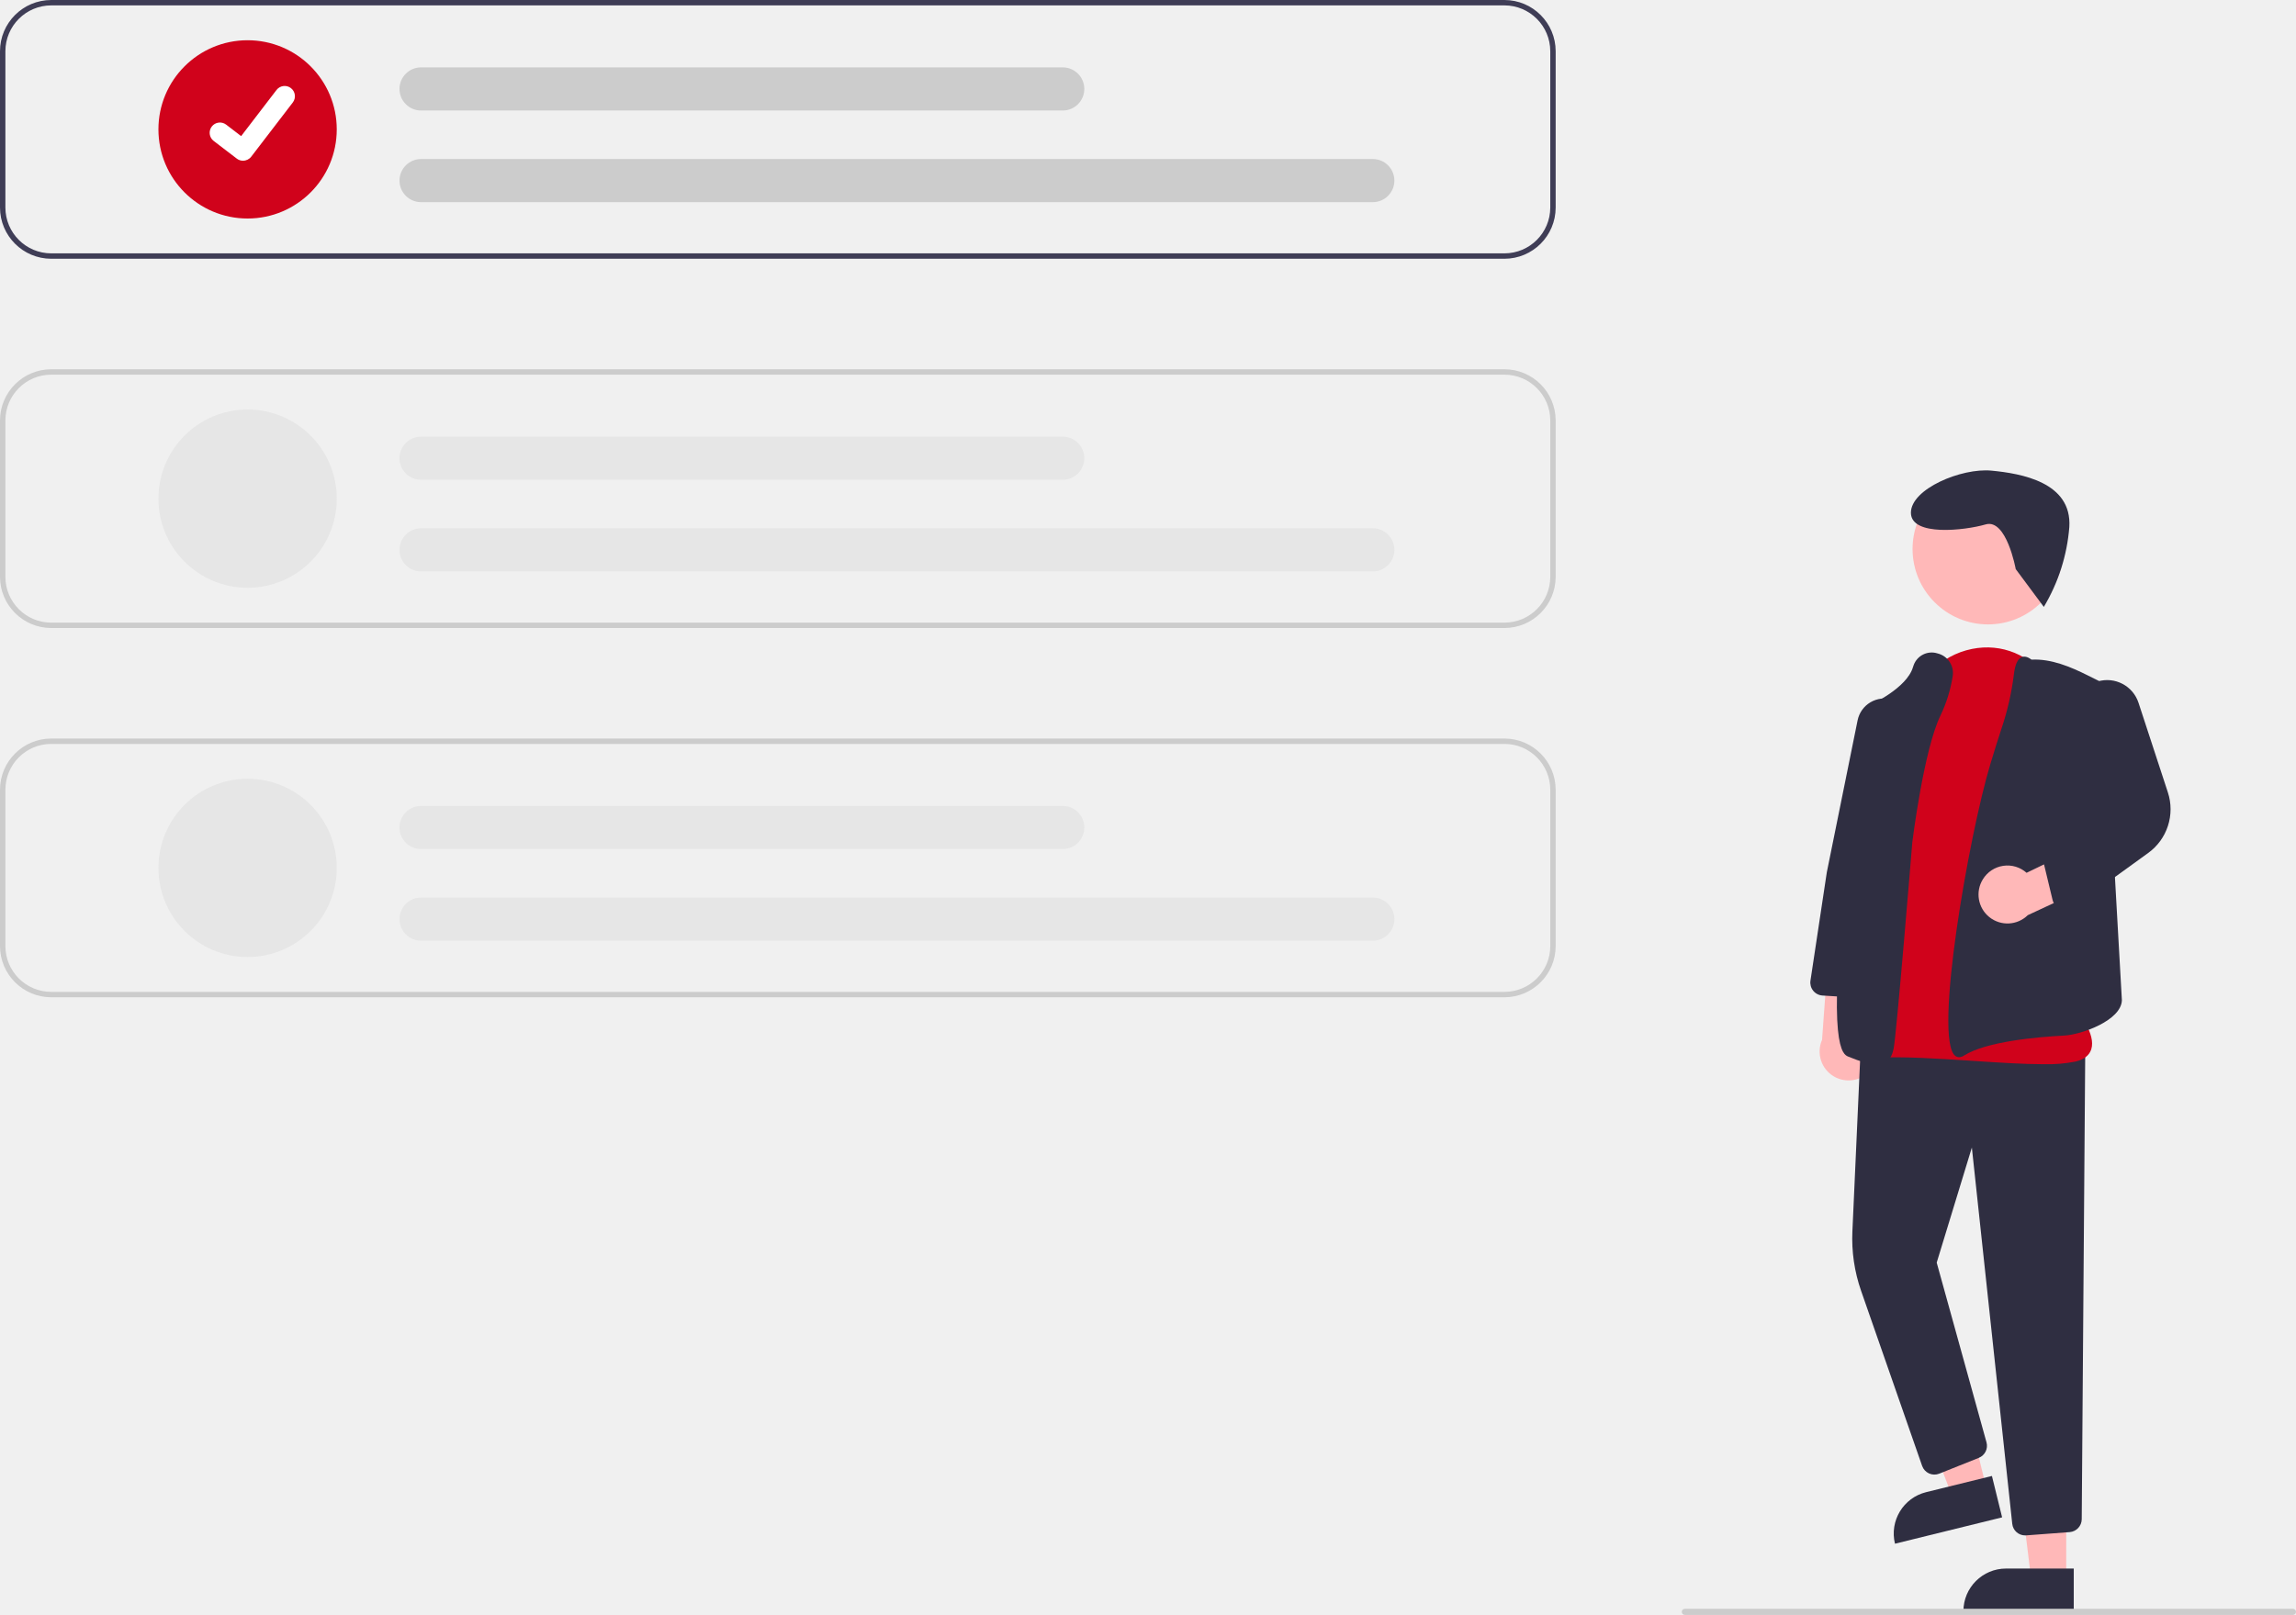
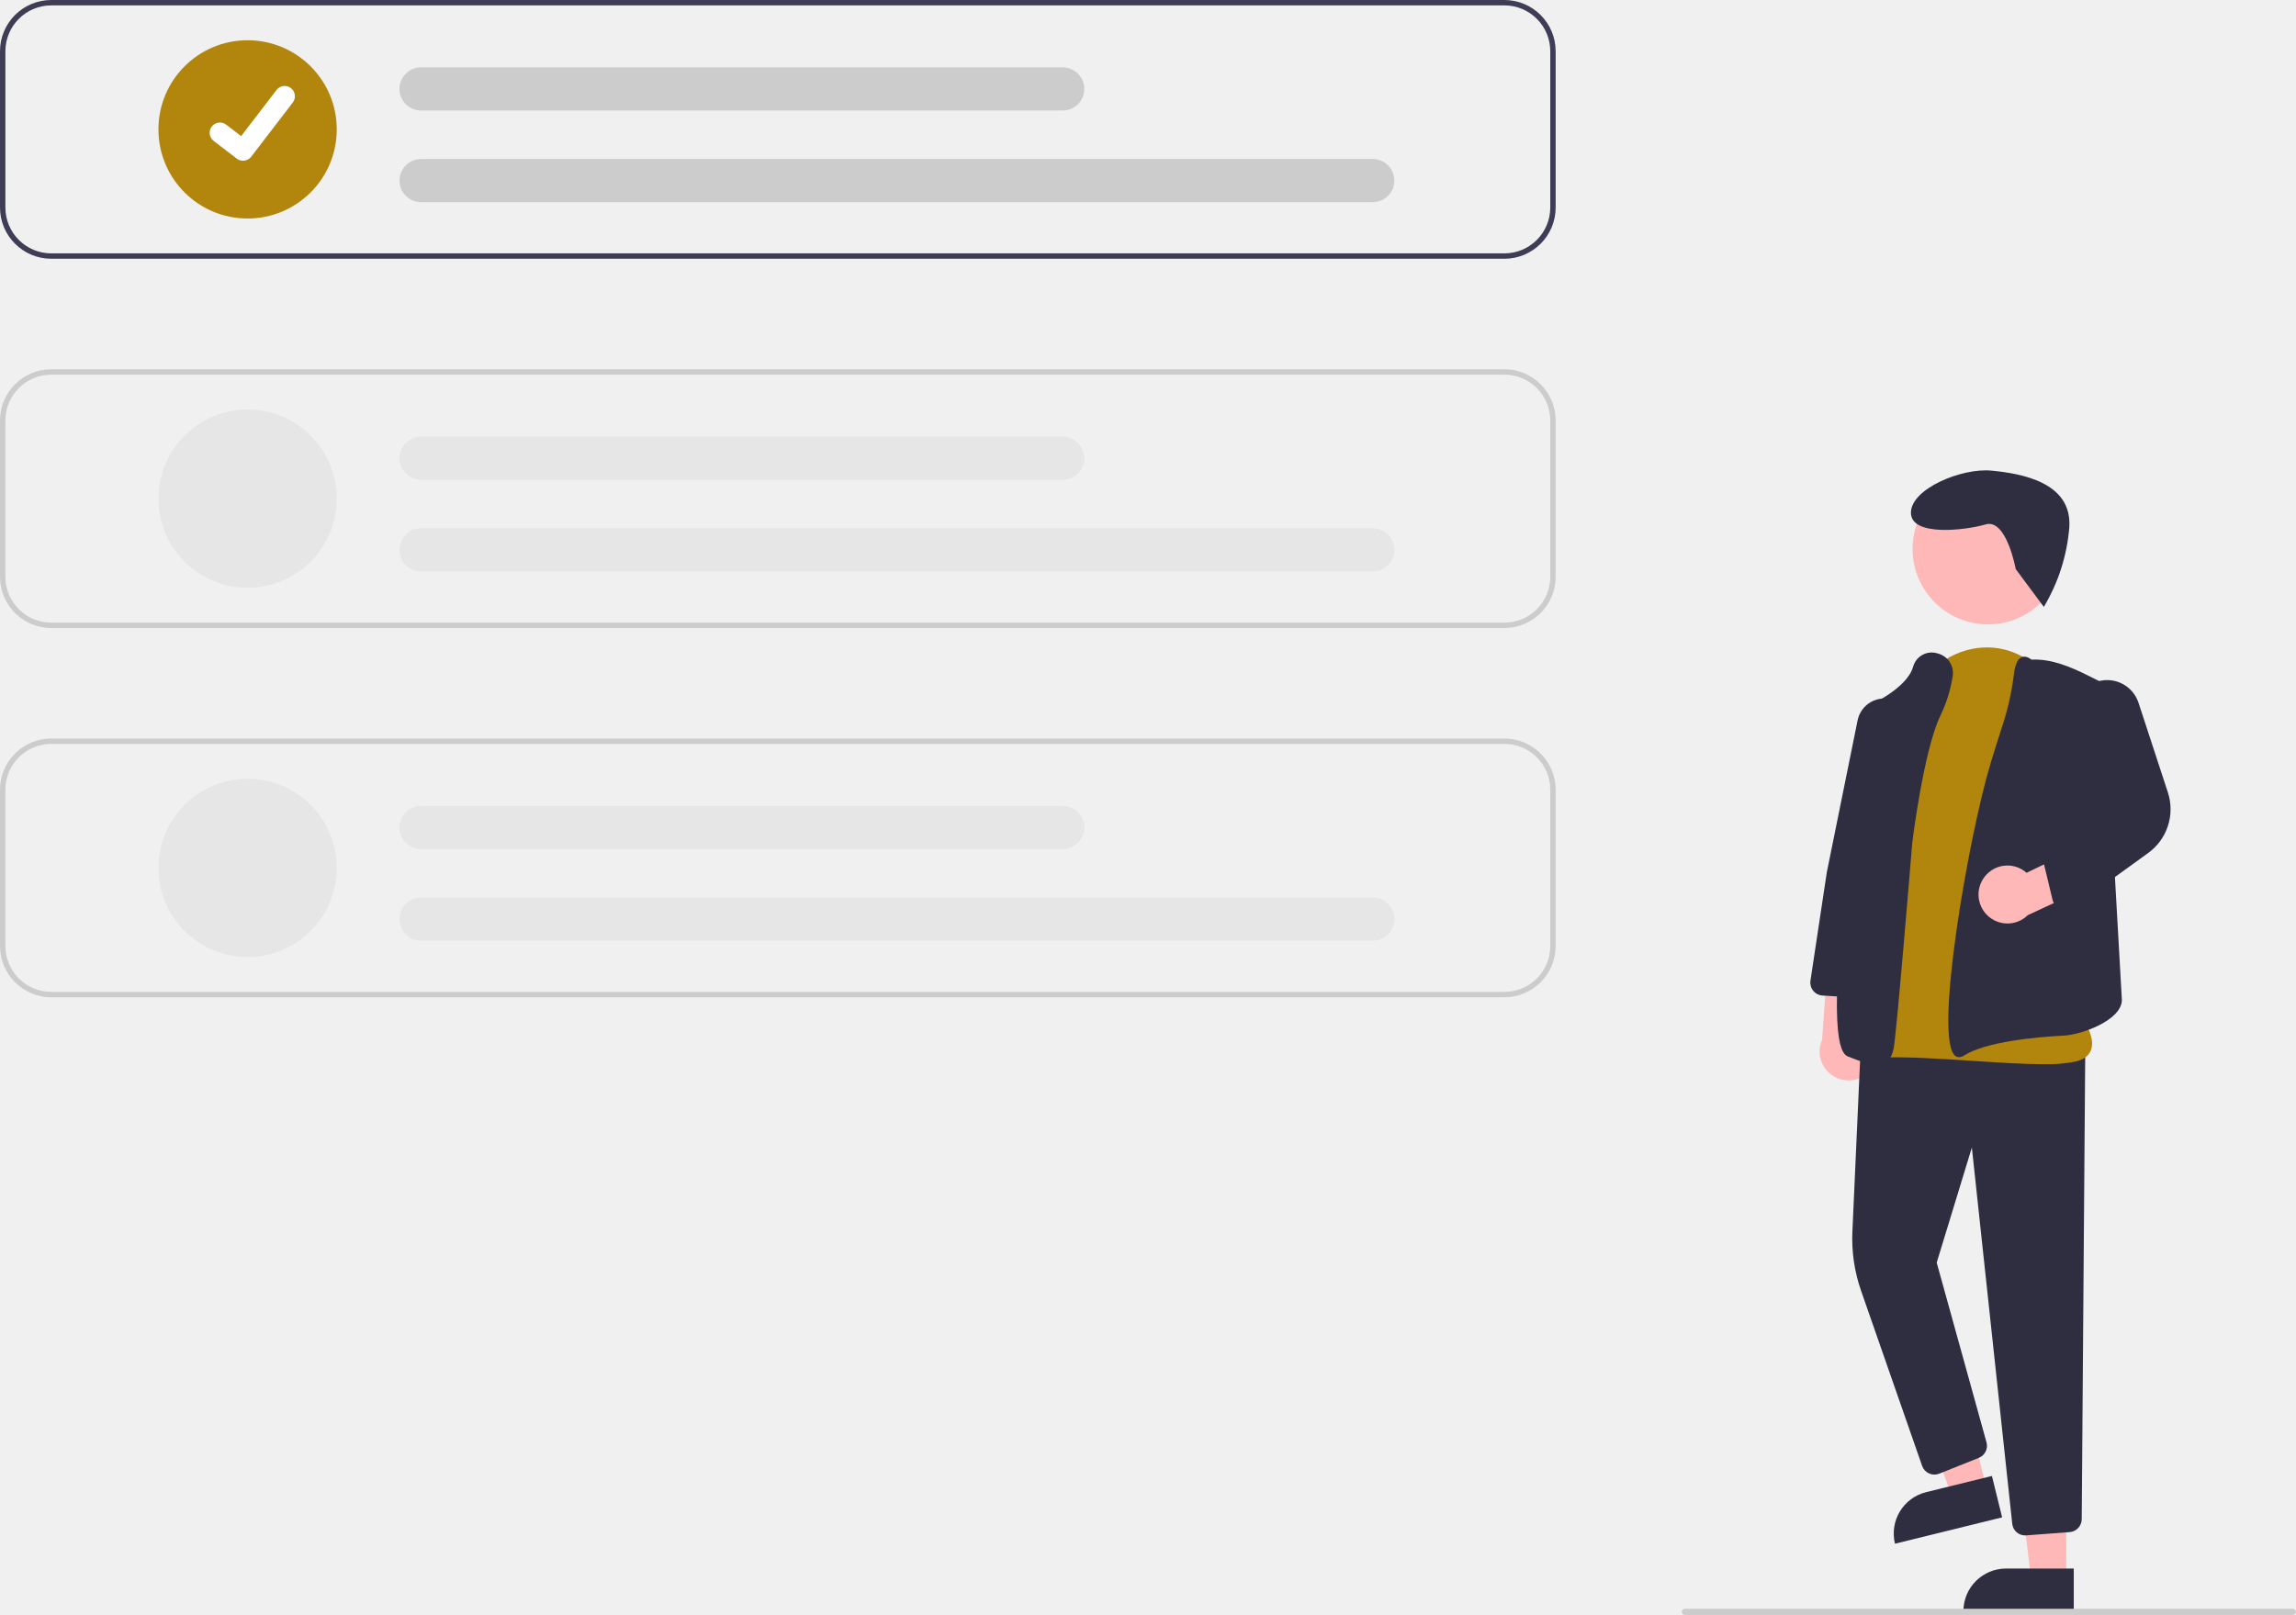
<svg xmlns="http://www.w3.org/2000/svg" width="747.62" height="526" viewBox="0 0 747.62 526">
  <g id="Group_33" data-name="Group 33" transform="translate(-227 -187)">
    <path id="Path_498-261" data-name="Path 498" d="M835.627,535.188a9.377,9.377,0,0,0-3.1-14.04l1.853-21.348-12.7-4.29-2.194,30.184a9.428,9.428,0,0,0,16.138,9.495Z" transform="translate(0.81)" fill="#ffb8b8" />
    <path id="Path_499-262" data-name="Path 499" d="M672.8,514.162H661.373l-5.437-44.1h16.873Z" transform="translate(227 187)" fill="#ffb8b8" />
    <path id="Path_500-263" data-name="Path 500" d="M653.207,510.894h22.048v13.882h-35.93a13.882,13.882,0,0,1,13.882-13.882Z" transform="translate(227 187)" fill="#2f2e41" />
    <path id="Path_501-264" data-name="Path 501" d="M646.855,484.9l-11.1,2.728-15.806-41.523,16.385-4.027Z" transform="translate(227 187)" fill="#ffb8b8" />
    <path id="Path_502-265" data-name="Path 502" d="M854.772,672.232H876.82v13.882H840.89a13.882,13.882,0,0,1,13.882-13.882Z" transform="matrix(0.971, -0.239, 0.239, 0.971, -136.446, 224.563)" fill="#2f2e41" />
    <path id="Path_503-266" data-name="Path 503" d="M885.615,687.1a4.21,4.21,0,0,1-4.2-3.779L868.263,560.771l-11.447,37.476,16.213,58.533a4.225,4.225,0,0,1-2.505,5.056l-12.89,5.156a4.23,4.23,0,0,1-5.565-2.536L832.2,607.448a51.611,51.611,0,0,1-2.835-19.395l2.773-61.523,73.043,3.093-1.14,152.215a4.254,4.254,0,0,1-3.912,4.186l-14.185,1.069Q885.778,687.1,885.615,687.1Z" transform="translate(0.81)" fill="#2f2e41" />
    <circle id="Ellipse_83" data-name="Ellipse 83" cx="24.561" cy="24.561" r="24.561" transform="translate(849.767 341.252)" fill="#ffb8b8" />
-     <path id="Path_504-267" data-name="Path 504" d="M891.58,533.625c-6.468,0-14.5-.529-22.817-1.076-11.36-.748-23.106-1.521-31.875-1.013a6.966,6.966,0,0,1-6.232-2.714c-9.039-11.574,4.9-56.708,5.5-58.623L847.5,419.731l.488.11-.488-.11c2.5-11.1,10.471-19.288,20.813-21.368,9.68-1.944,19.043,1.931,25.048,10.375q.478.672.955,1.379c19.552,28.957,8.493,100.9,7.752,105.539,1.033,1.237,6.618,8.232,5.083,13.091-.625,1.977-2.321,3.324-5.042,4a47.006,47.006,0,0,1-10.532.875Z" transform="translate(0.81)" fill="#d0021b" />
+     <path id="Path_504-267" data-name="Path 504" d="M891.58,533.625c-6.468,0-14.5-.529-22.817-1.076-11.36-.748-23.106-1.521-31.875-1.013a6.966,6.966,0,0,1-6.232-2.714c-9.039-11.574,4.9-56.708,5.5-58.623L847.5,419.731l.488.11-.488-.11c2.5-11.1,10.471-19.288,20.813-21.368,9.68-1.944,19.043,1.931,25.048,10.375q.478.672.955,1.379c19.552,28.957,8.493,100.9,7.752,105.539,1.033,1.237,6.618,8.232,5.083,13.091-.625,1.977-2.321,3.324-5.042,4a47.006,47.006,0,0,1-10.532.875Z" transform="translate(0.81)" fill="#b2850c" />
    <path id="Path_505-268" data-name="Path 505" d="M837.284,533.647c-2.225,0-5.226-.821-9.272-2.5-1.739-.724-7.031-2.925-.606-59.072,3.156-27.58,7.677-54.968,7.722-55.241l.043-.264.244-.11c.116-.053,11.662-5.345,13.67-12.146q.1-.353.234-.685a6.244,6.244,0,0,1,7.754-3.808,6.561,6.561,0,0,1,4.942,7.488,46.021,46.021,0,0,1-3.991,12.792c-5.433,11.21-9.114,40.928-9.15,41.227-.208,2.538-5.138,62.672-6.088,67.235-.332,1.594-.942,3.544-2.733,4.49a5.842,5.842,0,0,1-2.767.6Z" transform="translate(0.81)" fill="#2f2e41" />
    <path id="Path_506-269" data-name="Path 506" d="M864.115,531.343a2.018,2.018,0,0,1-1.239-.425c-7.226-5.491,4.468-72.051,11.4-95.016,1.389-4.6,2.625-8.537,3.676-11.706h0a89.255,89.255,0,0,0,3.989-17.506c.382-3.226,1.211-5.068,2.537-5.633.921-.393,2-.126,3.22.793,6.407-.316,12.632,2.3,18.4,5.181l5.192,2.59,5.826,103.149c-.165,6.583-13.141,11.23-18.8,11.527-9.089.477-25.41,1.957-32.6,6.509a3.005,3.005,0,0,1-1.6.536Z" transform="translate(0.81)" fill="#2f2e41" />
    <path id="Path_507-270" data-name="Path 507" d="M831.659,511.989c-.086,0-.172,0-.259-.008l-11.768-.724a4.229,4.229,0,0,1-3.923-4.853l5.325-35.279,10.024-49.5a8.879,8.879,0,0,1,11.362-6.709h0a8.928,8.928,0,0,1,6.108,9.879l-7.964,49.6-4.715,33.947a4.251,4.251,0,0,1-4.191,3.647Z" transform="translate(0.81)" fill="#2f2e41" />
    <path id="Path_508-271" data-name="Path 508" d="M871.86,473.374a9.377,9.377,0,0,1,14.225-2.093l19.295-9.32,8.524,10.344-27.433,12.779a9.428,9.428,0,0,1-14.611-11.71Z" transform="translate(0.81)" fill="#ffb8b8" />
    <path id="Path_509-272" data-name="Path 509" d="M898.664,483.383a4.232,4.232,0,0,1-4.114-3.241l-2.8-11.65a4.211,4.211,0,0,1,1.94-4.619l16.9-10.116-8.64-31.634a10.753,10.753,0,0,1,20.593-6.181l9.539,29.125a17.576,17.576,0,0,1-6.421,19.773L901.141,482.58A4.224,4.224,0,0,1,898.664,483.383Z" transform="translate(0.81)" fill="#2f2e41" />
    <path id="Path_511-273" data-name="Path 511" d="M716.064,187H242.87a16.7,16.7,0,0,0-16.68,16.68V254.6a16.7,16.7,0,0,0,16.68,16.68H716.064a16.7,16.7,0,0,0,16.68-16.68V203.68A16.7,16.7,0,0,0,716.064,187Zm14.924,67.6a14.946,14.946,0,0,1-14.924,14.924H242.87A14.946,14.946,0,0,1,227.946,254.6V203.68a14.946,14.946,0,0,1,14.924-14.924H716.064a14.946,14.946,0,0,1,14.924,14.924Z" transform="translate(0.81)" fill="#3f3d56" />
    <path id="Path_512-274" data-name="Path 512" d="M716.064,391.553H242.87a16.7,16.7,0,0,1-16.68-16.68V323.954a16.7,16.7,0,0,1,16.68-16.68H716.064a16.7,16.7,0,0,1,16.68,16.68v50.919a16.7,16.7,0,0,1-16.68,16.68ZM242.87,309.03a14.941,14.941,0,0,0-14.924,14.924v50.919A14.941,14.941,0,0,0,242.87,389.8H716.064a14.941,14.941,0,0,0,14.925-14.924V323.954a14.941,14.941,0,0,0-14.924-14.924Z" transform="translate(0.81)" fill="#ccc" />
    <path id="Path_513-275" data-name="Path 513" d="M716.064,511.827H242.87a16.7,16.7,0,0,1-16.68-16.68V444.228a16.7,16.7,0,0,1,16.68-16.68H716.064a16.7,16.7,0,0,1,16.68,16.68v50.919a16.7,16.7,0,0,1-16.68,16.68ZM242.87,429.3a14.941,14.941,0,0,0-14.924,14.924v50.919a14.941,14.941,0,0,0,14.924,14.925H716.064a14.941,14.941,0,0,0,14.925-14.924V444.228A14.941,14.941,0,0,0,716.064,429.3Z" transform="translate(0.81)" fill="#ccc" />
-     <path id="Path_514-276" data-name="Path 514" d="M306.809,258.172a29.032,29.032,0,1,1,29.032-29.032,29.032,29.032,0,0,1-29.032,29.032Z" transform="translate(0.81)" fill="#d0021b" />
+     <path id="Path_514-276" data-name="Path 514" d="M306.809,258.172a29.032,29.032,0,1,1,29.032-29.032,29.032,29.032,0,0,1-29.032,29.032Z" transform="translate(0.81)" fill="#b2850c" />
    <path id="Path_515-277" data-name="Path 515" d="M673.2,252.843h-309.9a7.023,7.023,0,0,1,0-14.047H673.2a7.023,7.023,0,0,1,0,14.047Z" transform="translate(0.81)" fill="#ccc" />
    <path id="Path_516-278" data-name="Path 516" d="M572.235,222.994H363.293a7.023,7.023,0,1,1,0-14.047H572.235a7.023,7.023,0,0,1,0,14.047Z" transform="translate(0.81)" fill="#ccc" />
    <path id="Path_517-279" data-name="Path 517" d="M306.809,378.445a29.032,29.032,0,1,1,29.032-29.032,29.032,29.032,0,0,1-29.032,29.032Z" transform="translate(0.81)" fill="#e6e6e6" />
    <path id="Path_518-280" data-name="Path 518" d="M673.2,373.117h-309.9a7.023,7.023,0,1,1,0-14.047H673.2a7.023,7.023,0,0,1,0,14.047Z" transform="translate(0.81)" fill="#e6e6e6" />
    <path id="Path_519-281" data-name="Path 519" d="M572.235,343.268H363.293a7.023,7.023,0,1,1,0-14.047H572.235a7.023,7.023,0,0,1,0,14.047Z" transform="translate(0.81)" fill="#e6e6e6" />
    <path id="Path_520-282" data-name="Path 520" d="M306.809,498.719a29.032,29.032,0,1,1,29.032-29.032,29.032,29.032,0,0,1-29.032,29.032Z" transform="translate(0.81)" fill="#e6e6e6" />
    <path id="Path_521-283" data-name="Path 521" d="M673.2,493.391h-309.9a7.023,7.023,0,1,1,0-14.047H673.2a7.023,7.023,0,1,1,0,14.047Z" transform="translate(0.81)" fill="#e6e6e6" />
    <path id="Path_522-284" data-name="Path 522" d="M572.235,463.542H363.293a7.023,7.023,0,1,1,0-14.047H572.235a7.023,7.023,0,0,1,0,14.047Z" transform="translate(0.81)" fill="#e6e6e6" />
    <path id="Path_395-285" data-name="Path 395" d="M305.327,239.352a3.321,3.321,0,0,1-2-.664l-.036-.027-7.525-5.756a3.344,3.344,0,1,1,4.069-5.308l4.874,3.738,11.517-15.026a3.343,3.343,0,0,1,4.686-.619h0l-.071.1.073-.1a3.347,3.347,0,0,1,.618,4.687l-13.547,17.666a3.345,3.345,0,0,1-2.66,1.3Z" transform="translate(0.81)" fill="#fff" />
    <path id="Path_523-286" data-name="Path 523" d="M972.81,713h-198a1,1,0,0,1,0-2h198a1,1,0,0,1,0,2Z" transform="translate(0.81)" fill="#ccc" />
    <path id="Path_561-287" data-name="Path 561" d="M782.606,412.94s-9.448-13.874-14.855-9.306-20.567,13.529-23.761,6.436,9.082-20.086,18.347-23.193,25.534-7.235,30.637,6.463a59.9,59.9,0,0,1,2.994,27.124Z" transform="matrix(0.914, 0.407, -0.407, 0.914, 336.122, -323.588)" fill="#2f2e41" />
  </g>
</svg>
